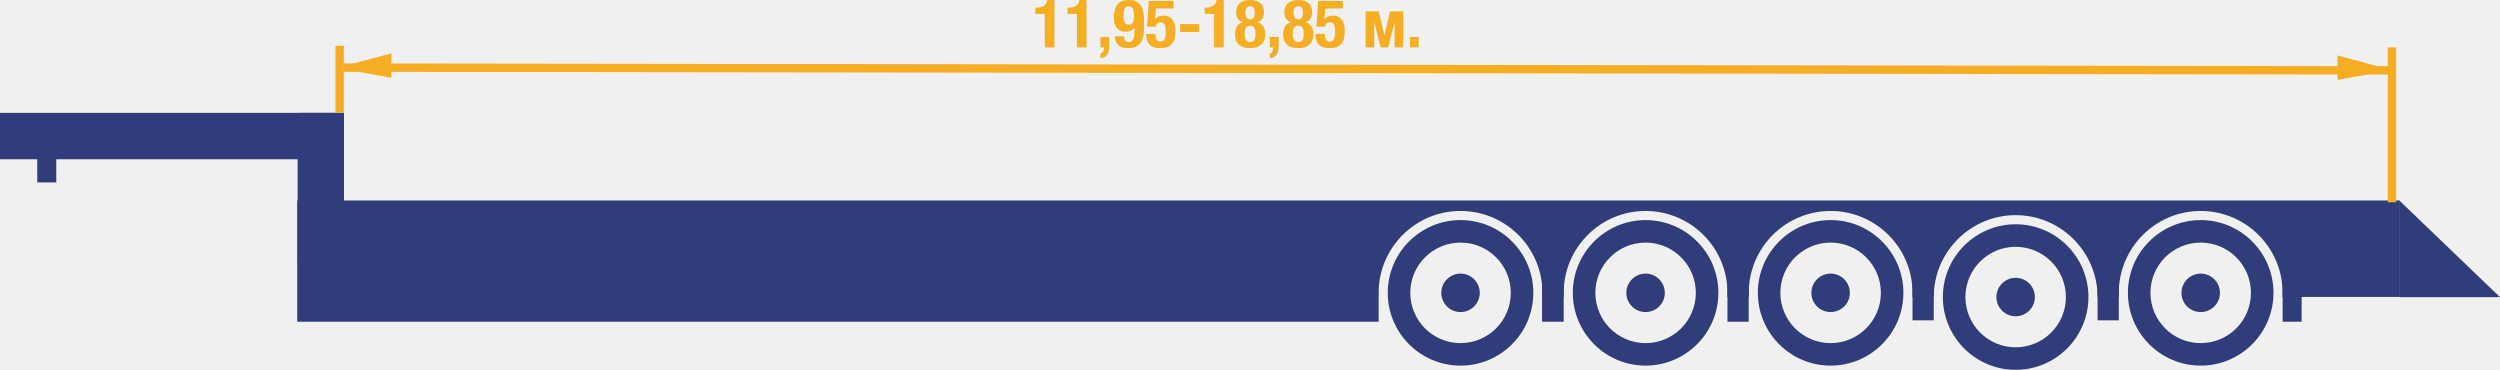
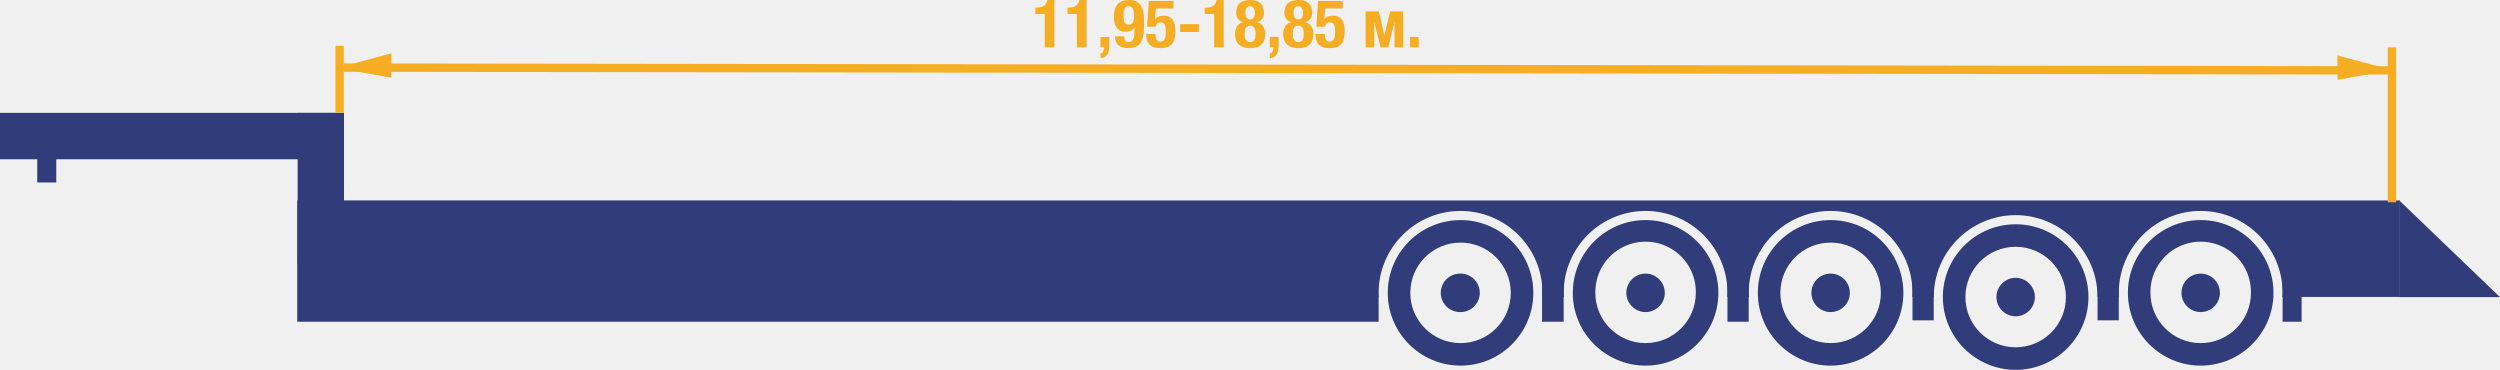
- <svg xmlns="http://www.w3.org/2000/svg" id="svg2" version="1.1" viewBox="0 0 298.855 44.211" height="44.211pt" width="298.855pt">
-   <defs id="defs4">
-     <g id="g6">
-       <symbol style="overflow:visible" id="glyph0-0" overflow="visible">
-         <path id="path9" d="m 3.531,-0.062 -3.062,0 0,-3.969 3.062,0 z m -3.125,-4.031 0,4.094 3.188,0 0,-4.094 z m 0,0" style="stroke:none" />
-       </symbol>
-       <symbol style="overflow:visible" id="glyph0-1" overflow="visible">
-         <path id="path12" d="m 1.453,0 1.156,0 0,-5.656 -0.844,0 C 1.703,-5.344 1.562,-5.113 1.344,-4.969 1.125,-4.82 0.82,-4.75 0.438,-4.75 l -0.109,0 0,0.75 1.125,0 z m 0,0" style="stroke:none" />
-       </symbol>
-       <symbol style="overflow:visible" id="glyph0-2" overflow="visible">
-         <path id="path15" d="m 2.609,-2.781 -2.25,0 0,0.938 2.25,0 z m 0,0" style="stroke:none" />
-       </symbol>
-       <symbol style="overflow:visible" id="glyph0-3" overflow="visible">
-         <path id="path18" d="m 1.266,-3.797 c 0,-0.156 0.004,-0.301 0.016,-0.438 C 1.289,-4.367 1.316,-4.488 1.359,-4.594 1.41,-4.695 1.477,-4.773 1.562,-4.828 1.645,-4.879 1.754,-4.906 1.891,-4.906 c 0.133,0 0.242,0.027 0.328,0.078 0.082,0.055 0.145,0.133 0.188,0.234 0.039,0.094 0.066,0.215 0.078,0.359 0.02,0.137 0.031,0.281 0.031,0.438 0,0.387 -0.047,0.664 -0.141,0.828 -0.094,0.168 -0.258,0.25 -0.484,0.25 -0.23,0 -0.391,-0.082 -0.484,-0.25 C 1.312,-3.133 1.266,-3.41 1.266,-3.797 Z m 0.094,2.484 -1.109,0 c 0,0.273 0.039,0.5 0.125,0.688 0.094,0.18 0.211,0.324 0.359,0.438 0.145,0.105 0.312,0.18 0.5,0.219 0.188,0.039 0.383,0.062 0.594,0.062 0.457,0 0.816,-0.086 1.078,-0.25 0.258,-0.176 0.445,-0.406 0.562,-0.688 0.125,-0.289 0.195,-0.625 0.219,-1 0.031,-0.375 0.047,-0.766 0.047,-1.172 0,-0.344 -0.023,-0.676 -0.062,-1 -0.043,-0.32 -0.125,-0.602 -0.25,-0.844 C 3.297,-5.098 3.113,-5.289 2.875,-5.438 2.645,-5.582 2.332,-5.656 1.938,-5.656 c -0.637,0 -1.102,0.172 -1.391,0.516 -0.293,0.344 -0.438,0.844 -0.438,1.5 0,0.262 0.023,0.5 0.078,0.719 C 0.238,-2.711 0.316,-2.531 0.422,-2.375 0.535,-2.219 0.68,-2.094 0.859,-2 1.035,-1.914 1.25,-1.875 1.5,-1.875 1.75,-1.875 1.961,-1.914 2.141,-2 2.328,-2.094 2.469,-2.211 2.562,-2.359 l 0.016,0 0,0.281 c 0,0.211 -0.012,0.402 -0.031,0.578 -0.012,0.18 -0.043,0.328 -0.094,0.453 -0.055,0.125 -0.125,0.227 -0.219,0.297 -0.086,0.074 -0.203,0.109 -0.359,0.109 -0.199,0 -0.336,-0.055 -0.406,-0.172 -0.074,-0.125 -0.109,-0.289 -0.109,-0.5 z m 0,0" style="stroke:none" />
-       </symbol>
-       <symbol style="overflow:visible" id="glyph0-4" overflow="visible">
-         <path id="path21" d="" style="stroke:none" />
-       </symbol>
-       <symbol style="overflow:visible" id="glyph0-5" overflow="visible">
-         <path id="path24" d="m 0.375,-4.297 1.562,0 0.672,2.875 0.672,-2.875 1.578,0 0,4.297 -1.031,0 0,-3.062 L 3.078,0 2.156,0 1.406,-3.062 1.406,0 0.375,0 Z m 0,0" style="stroke:none" />
-       </symbol>
-       <symbol style="overflow:visible" id="glyph0-6" overflow="visible">
-         <path id="path27" d="m 1.484,-1.25 -1.047,0 0,1.25 1.047,0 z m 0,0" style="stroke:none" />
-       </symbol>
-       <symbol style="overflow:visible" id="glyph0-7" overflow="visible">
-         <path id="path30" d="m 1.312,-1.766 c 0,-0.383 0.047,-0.656 0.141,-0.812 0.102,-0.164 0.27,-0.25 0.5,-0.25 0.219,0 0.375,0.086 0.469,0.25 0.102,0.156 0.156,0.43 0.156,0.812 0,0.168 -0.012,0.32 -0.031,0.453 C 2.535,-1.176 2.508,-1.055 2.469,-0.953 2.426,-0.859 2.363,-0.781 2.281,-0.719 2.195,-0.664 2.086,-0.641 1.953,-0.641 1.816,-0.641 1.707,-0.664 1.625,-0.719 1.539,-0.781 1.477,-0.859 1.438,-0.953 1.395,-1.055 1.363,-1.176 1.344,-1.312 1.32,-1.445 1.312,-1.598 1.312,-1.766 Z m 1.172,-2.453 1.109,0 c -0.012,-0.27 -0.062,-0.5 -0.156,-0.688 -0.086,-0.188 -0.199,-0.332 -0.344,-0.438 -0.137,-0.113 -0.305,-0.191 -0.5,-0.234 -0.188,-0.051 -0.383,-0.078 -0.578,-0.078 -0.469,0 -0.836,0.09 -1.094,0.266 -0.25,0.168 -0.438,0.398 -0.562,0.688 -0.117,0.293 -0.188,0.625 -0.219,1 -0.023,0.375 -0.031,0.766 -0.031,1.172 0,0.344 0.016,0.68 0.047,1 0.039,0.312 0.125,0.594 0.25,0.844 0.125,0.242 0.301,0.434 0.531,0.578 0.238,0.133 0.555,0.203 0.953,0.203 0.645,0 1.113,-0.164 1.406,-0.5 0.289,-0.344 0.438,-0.844 0.438,-1.5 0,-0.258 -0.027,-0.492 -0.078,-0.703 -0.055,-0.219 -0.137,-0.406 -0.25,-0.562 C 3.301,-3.336 3.16,-3.461 2.984,-3.547 2.805,-3.641 2.594,-3.688 2.344,-3.688 2.082,-3.688 1.863,-3.641 1.688,-3.547 1.508,-3.461 1.375,-3.344 1.281,-3.188 l -0.016,0 0,-0.281 c 0,-0.207 0.004,-0.398 0.016,-0.578 C 1.301,-4.223 1.336,-4.375 1.391,-4.5 c 0.051,-0.133 0.125,-0.234 0.219,-0.297 0.094,-0.07 0.211,-0.109 0.359,-0.109 0.188,0 0.316,0.059 0.391,0.172 0.082,0.117 0.125,0.289 0.125,0.516 z m 0,0" style="stroke:none" />
-       </symbol>
-       <symbol style="overflow:visible" id="glyph0-8" overflow="visible">
-         <path id="path33" d="m 1.484,-1.25 -1.047,0 0,1.25 0.406,0 0,0.109 c 0,0.145 -0.039,0.281 -0.109,0.406 -0.062,0.125 -0.164,0.195 -0.297,0.219 l 0,0.562 C 0.645,1.273 0.816,1.223 0.953,1.141 1.086,1.055 1.195,0.945 1.281,0.812 1.363,0.688 1.414,0.535 1.438,0.359 1.469,0.18 1.484,-0.004 1.484,-0.203 Z m 0,0" style="stroke:none" />
-       </symbol>
-       <symbol style="overflow:visible" id="glyph0-9" overflow="visible">
-         <path id="path36" d="m 3.406,-4.656 0,-0.891 -2.953,0 -0.219,3.078 1.031,0 c 0.02,-0.164 0.07,-0.289 0.156,-0.375 0.094,-0.094 0.223,-0.141 0.391,-0.141 0.133,0 0.242,0.023 0.328,0.062 0.082,0.031 0.148,0.094 0.203,0.188 0.051,0.086 0.086,0.203 0.109,0.359 0.02,0.156 0.031,0.352 0.031,0.578 0,0.375 -0.055,0.656 -0.156,0.844 C 2.223,-0.773 2.051,-0.688 1.812,-0.688 1.688,-0.688 1.586,-0.719 1.516,-0.781 1.441,-0.844 1.383,-0.922 1.344,-1.016 1.301,-1.109 1.273,-1.207 1.266,-1.312 1.254,-1.414 1.25,-1.516 1.25,-1.609 l -1.109,0 0,0.141 c 0,0.168 0.02,0.344 0.062,0.531 0.039,0.18 0.117,0.344 0.234,0.5 0.113,0.156 0.281,0.289 0.5,0.391 0.227,0.094 0.52,0.141 0.875,0.141 0.363,0 0.66,-0.047 0.891,-0.141 0.238,-0.094 0.426,-0.234 0.562,-0.422 C 3.398,-0.656 3.492,-0.875 3.547,-1.125 3.598,-1.383 3.625,-1.672 3.625,-1.984 c 0,-0.219 -0.023,-0.438 -0.062,-0.656 C 3.52,-2.859 3.445,-3.051 3.344,-3.219 3.238,-3.395 3.098,-3.535 2.922,-3.641 2.742,-3.742 2.52,-3.797 2.25,-3.797 2,-3.797 1.789,-3.758 1.625,-3.688 1.457,-3.625 1.316,-3.52 1.203,-3.375 l -0.016,0 0.125,-1.281 z m 0,0" style="stroke:none" />
-       </symbol>
-       <symbol style="overflow:visible" id="glyph0-10" overflow="visible">
-         <path id="path39" d="m 0.141,-2.641 c 0,0.5 0.023,0.93 0.078,1.281 0.062,0.344 0.16,0.625 0.297,0.844 0.133,0.219 0.316,0.375 0.547,0.469 0.227,0.094 0.516,0.141 0.859,0.141 0.414,0 0.742,-0.078 0.984,-0.234 C 3.145,-0.305 3.32,-0.531 3.438,-0.812 3.551,-1.094 3.625,-1.41 3.656,-1.766 3.688,-2.129 3.703,-2.508 3.703,-2.906 c 0,-0.5 -0.031,-0.926 -0.094,-1.281 C 3.555,-4.539 3.461,-4.828 3.328,-5.047 3.191,-5.266 3.008,-5.422 2.781,-5.516 2.551,-5.609 2.266,-5.656 1.922,-5.656 c -0.43,0 -0.762,0.086 -1,0.25 -0.23,0.168 -0.406,0.391 -0.531,0.672 -0.117,0.281 -0.188,0.605 -0.219,0.969 -0.023,0.355 -0.031,0.73 -0.031,1.125 z m 1.156,0.25 0,-0.625 c 0,-0.352 0.008,-0.648 0.031,-0.891 0.02,-0.25 0.051,-0.445 0.094,-0.594 0.039,-0.156 0.102,-0.258 0.188,-0.312 0.082,-0.062 0.188,-0.094 0.312,-0.094 0.125,0 0.223,0.027 0.297,0.078 0.082,0.043 0.145,0.133 0.188,0.266 0.051,0.125 0.086,0.305 0.109,0.531 0.02,0.219 0.031,0.512 0.031,0.875 l 0,0.609 c 0,0.367 -0.012,0.672 -0.031,0.922 -0.023,0.242 -0.055,0.434 -0.094,0.578 -0.043,0.148 -0.105,0.25 -0.188,0.312 -0.086,0.062 -0.188,0.094 -0.312,0.094 -0.125,0 -0.23,-0.02 -0.312,-0.062 C 1.535,-0.754 1.473,-0.844 1.422,-0.969 1.379,-1.102 1.348,-1.285 1.328,-1.516 c -0.023,-0.227 -0.031,-0.52 -0.031,-0.875 z m 0,0" style="stroke:none" />
-       </symbol>
-       <symbol style="overflow:visible" id="glyph0-11" overflow="visible">
-         <path id="path42" d="m 3.656,-5.547 -3.484,0 0,0.984 2.391,0 C 2.281,-4.176 2.035,-3.785 1.828,-3.391 1.629,-3.004 1.457,-2.613 1.312,-2.219 1.176,-1.832 1.066,-1.453 0.984,-1.078 0.898,-0.703 0.836,-0.344 0.797,0 L 2,0 c 0.051,-0.395 0.117,-0.801 0.203,-1.219 0.094,-0.414 0.207,-0.82 0.344,-1.219 0.145,-0.406 0.305,-0.797 0.484,-1.172 0.188,-0.375 0.395,-0.727 0.625,-1.062 z m 0,0" style="stroke:none" />
-       </symbol>
-       <symbol style="overflow:visible" id="glyph0-12" overflow="visible">
-         <path id="path45" d="m 1.266,-1.656 -1.109,0 0,0.031 c 0,0.543 0.133,0.965 0.406,1.266 C 0.832,-0.055 1.242,0.094 1.797,0.094 2.191,0.094 2.508,0.039 2.75,-0.062 3,-0.164 3.191,-0.301 3.328,-0.469 3.461,-0.633 3.555,-0.816 3.609,-1.016 3.66,-1.211 3.688,-1.41 3.688,-1.609 3.688,-1.961 3.609,-2.258 3.453,-2.5 3.297,-2.738 3.035,-2.883 2.672,-2.938 l 0,-0.016 c 0.27,-0.062 0.477,-0.203 0.625,-0.422 0.156,-0.219 0.234,-0.492 0.234,-0.828 0,-0.5 -0.141,-0.863 -0.422,-1.094 C 2.828,-5.535 2.426,-5.656 1.906,-5.656 c -0.543,0 -0.961,0.137 -1.25,0.406 -0.281,0.273 -0.422,0.695 -0.422,1.266 l 1.062,0 c 0,-0.133 0.004,-0.258 0.016,-0.375 0.02,-0.113 0.051,-0.211 0.094,-0.297 0.039,-0.082 0.098,-0.145 0.172,-0.188 0.082,-0.039 0.18,-0.062 0.297,-0.062 0.188,0 0.328,0.059 0.422,0.172 0.094,0.105 0.141,0.293 0.141,0.562 0,0.125 -0.016,0.242 -0.047,0.344 -0.023,0.105 -0.059,0.199 -0.109,0.281 -0.055,0.086 -0.121,0.152 -0.203,0.203 -0.086,0.055 -0.184,0.078 -0.297,0.078 l -0.375,0 0,0.75 0.375,0 c 0.164,0 0.297,0.027 0.391,0.078 0.094,0.055 0.164,0.125 0.219,0.219 0.051,0.086 0.086,0.184 0.109,0.297 0.02,0.117 0.031,0.242 0.031,0.375 0,0.117 -0.012,0.23 -0.031,0.344 -0.012,0.117 -0.039,0.215 -0.078,0.297 -0.043,0.086 -0.105,0.152 -0.188,0.203 -0.086,0.043 -0.199,0.062 -0.344,0.062 -0.25,0 -0.418,-0.082 -0.5,-0.25 -0.086,-0.176 -0.125,-0.43 -0.125,-0.766 z m 0,0" style="stroke:none" />
-       </symbol>
-       <symbol style="overflow:visible" id="glyph0-13" overflow="visible">
-         <path id="path48" d="m 0.109,-2.125 0,0.953 2.016,0 0,1.172 1.062,0 0,-1.172 0.547,0 0,-0.906 -0.547,0 0,-3.578 -1.203,0 z M 2.125,-4.219 l 0,2.141 -1.109,0 1.094,-2.141 z m 0,0" style="stroke:none" />
-       </symbol>
-     </g>
-   </defs>
-   <path style="fill:#ffffff;fill-opacity:1;fill-rule:nonzero;stroke:none" d="m 44.969,32.43 c 0.617,0 1.113,-0.117 1.113,0.5 0,0.613 -0.496,0.5 -1.113,0.5 l -2.148,0 c -0.613,0 -1.113,0.113 -1.113,-0.5 0,-0.617 0.5,-0.5 1.113,-0.5 z m 0,0" id="path405" />
-   <path style="fill:#ffffff;fill-opacity:1;fill-rule:nonzero;stroke:none" d="m 283.937,25.43 c 0.613,0 1.113,0.383 1.113,1 0,0.613 -0.5,1 -1.113,1 l -2.148,0 c -0.617,0 -1.113,-0.387 -1.113,-1 0,-0.617 0.496,-1 1.113,-1 z m 0,0" id="path407" />
-   <path style="fill:#303d7a;fill-opacity:1;fill-rule:nonzero;stroke:none" d="m 41.121,31.523 -5.543,0 0,-18.031 5.543,0 z m 0,0" id="path409" />
-   <path style="fill:#303d7a;fill-opacity:1;fill-rule:nonzero;stroke:none" d="m 41.121,19.039 -41.121,0 0,-5.547 41.121,0 z m 0,0" id="path411" />
-   <path style="fill:#303d7a;fill-opacity:1;fill-rule:nonzero;stroke:none" d="m 6.727,21.809 -2.273,0 0,-5.543 2.273,0 z m 0,0" id="path413" />
-   <path style="fill:#303d7a;fill-opacity:1;fill-rule:nonzero;stroke:none" d="m 263.074,41.016 c -3.316,0 -6.004,-2.691 -6.004,-6.008 0,-3.316 2.688,-6.008 6.004,-6.008 3.32,0 6.008,2.691 6.008,6.008 0,3.316 -2.687,6.008 -6.008,6.008 m 0,-14.707 c -4.797,0 -8.699,3.898 -8.699,8.699 0,4.797 3.902,8.699 8.699,8.699 4.797,0 8.703,-3.902 8.703,-8.699 0,-4.801 -3.902,-8.699 -8.703,-8.699" id="path423" />
-   <path style="fill:#303d7a;fill-opacity:1;fill-rule:nonzero;stroke:none" d="m 264.832,35.008 c 0,0.969 -0.789,1.754 -1.758,1.754 -0.969,0 -1.754,-0.785 -1.754,-1.754 0,-0.969 0.785,-1.754 1.754,-1.754 0.969,0 1.758,0.785 1.758,1.754" id="path425" />
-   <path style="fill:#303d7a;fill-opacity:1;fill-rule:nonzero;stroke:none" d="m 263.074,37.305 c -1.266,0 -2.297,-1.027 -2.297,-2.297 0,-1.266 1.031,-2.301 2.297,-2.301 1.27,0 2.301,1.035 2.301,2.301 0,1.27 -1.031,2.297 -2.301,2.297" id="path427" />
-   <path style="fill:#303d7a;fill-opacity:1;fill-rule:nonzero;stroke:none" d="m 240.957,41.516 c -3.32,0 -6.008,-2.688 -6.008,-6.004 0,-3.316 2.687,-6.008 6.008,-6.008 3.316,0 6.004,2.691 6.004,6.008 0,3.316 -2.688,6.004 -6.004,6.004 m 0,-14.707 c -4.801,0 -8.703,3.902 -8.703,8.703 0,4.797 3.902,8.699 8.703,8.699 4.797,0 8.699,-3.902 8.699,-8.699 0,-4.801 -3.902,-8.703 -8.699,-8.703" id="path429" />
-   <path style="fill:#303d7a;fill-opacity:1;fill-rule:nonzero;stroke:none" d="m 242.711,35.512 c 0,0.969 -0.785,1.754 -1.754,1.754 -0.969,0 -1.758,-0.785 -1.758,-1.754 0,-0.969 0.789,-1.754 1.758,-1.754 0.969,0 1.754,0.785 1.754,1.754" id="path431" />
-   <path style="fill:#303d7a;fill-opacity:1;fill-rule:nonzero;stroke:none" d="m 240.957,37.809 c -1.27,0 -2.301,-1.031 -2.301,-2.297 0,-1.27 1.031,-2.301 2.301,-2.301 1.266,0 2.297,1.031 2.297,2.301 0,1.266 -1.031,2.297 -2.297,2.297" id="path433" />
-   <path style="fill:#303d7a;fill-opacity:1;fill-rule:nonzero;stroke:none" d="m 218.836,41.016 c -3.316,0 -6.008,-2.691 -6.008,-6.008 0,-3.316 2.691,-6.008 6.008,-6.008 3.316,0 6.008,2.691 6.008,6.008 0,3.316 -2.691,6.008 -6.008,6.008 m 0,-14.707 c -4.797,0 -8.699,3.898 -8.699,8.699 0,4.797 3.902,8.699 8.699,8.699 4.797,0 8.699,-3.902 8.699,-8.699 0,-4.801 -3.902,-8.699 -8.699,-8.699" id="path435" />
-   <path style="fill:#303d7a;fill-opacity:1;fill-rule:nonzero;stroke:none" d="m 220.59,35.008 c 0,0.969 -0.785,1.754 -1.754,1.754 -0.969,0 -1.754,-0.785 -1.754,-1.754 0,-0.969 0.785,-1.754 1.754,-1.754 0.969,0 1.754,0.785 1.754,1.754" id="path437" />
-   <path style="fill:#303d7a;fill-opacity:1;fill-rule:nonzero;stroke:none" d="m 218.836,37.305 c -1.27,0 -2.301,-1.027 -2.301,-2.297 0,-1.266 1.031,-2.301 2.301,-2.301 1.27,0 2.301,1.035 2.301,2.301 0,1.27 -1.031,2.297 -2.301,2.297" id="path439" />
-   <path style="fill:#303d7a;fill-opacity:1;fill-rule:nonzero;stroke:none" d="m 209.043,38.461 -2.539,0 0,-5.543 2.539,0 z m 0,0" id="path441" />
-   <path style="fill:#303d7a;fill-opacity:1;fill-rule:nonzero;stroke:none" d="m 196.715,41.016 c -3.316,0 -6.004,-2.691 -6.004,-6.008 0,-3.316 2.688,-6.008 6.004,-6.008 3.316,0 6.008,2.691 6.008,6.008 0,3.316 -2.691,6.008 -6.008,6.008 m 0,-14.707 c -4.797,0 -8.699,3.898 -8.699,8.699 0,4.797 3.902,8.699 8.699,8.699 4.797,0 8.703,-3.902 8.703,-8.699 0,-4.801 -3.902,-8.699 -8.703,-8.699" id="path443" />
-   <path style="fill:#303d7a;fill-opacity:1;fill-rule:nonzero;stroke:none" d="m 198.473,35.008 c 0,0.969 -0.789,1.754 -1.758,1.754 -0.969,0 -1.754,-0.785 -1.754,-1.754 0,-0.969 0.785,-1.754 1.754,-1.754 0.969,0 1.758,0.785 1.758,1.754" id="path445" />
-   <path style="fill:#303d7a;fill-opacity:1;fill-rule:nonzero;stroke:none" d="m 196.715,37.305 c -1.266,0 -2.301,-1.027 -2.301,-2.297 0,-1.266 1.035,-2.301 2.301,-2.301 1.27,0 2.301,1.035 2.301,2.301 0,1.27 -1.031,2.297 -2.301,2.297" id="path447" />
-   <path style="fill:#303d7a;fill-opacity:1;fill-rule:nonzero;stroke:none" d="m 186.926,38.461 -2.586,0 0,-5.543 2.586,0 z m 0,0" id="path449" />
-   <path style="fill:#303d7a;fill-opacity:1;fill-rule:nonzero;stroke:none" d="m 174.598,41.016 c -3.32,0 -6.008,-2.691 -6.008,-6.008 0,-3.316 2.688,-6.008 6.008,-6.008 3.316,0 6.004,2.691 6.004,6.008 0,3.316 -2.687,6.008 -6.004,6.008 m 0,-14.707 c -4.801,0 -8.703,3.898 -8.703,8.699 0,4.797 3.902,8.699 8.703,8.699 4.797,0 8.699,-3.902 8.699,-8.699 0,-4.801 -3.902,-8.699 -8.699,-8.699" id="path451" />
-   <path style="fill:#303d7a;fill-opacity:1;fill-rule:nonzero;stroke:none" d="m 176.352,35.008 c 0,0.969 -0.785,1.754 -1.754,1.754 -0.969,0 -1.758,-0.785 -1.758,-1.754 0,-0.969 0.789,-1.754 1.758,-1.754 0.969,0 1.754,0.785 1.754,1.754" id="path453" />
-   <path style="fill:#303d7a;fill-opacity:1;fill-rule:nonzero;stroke:none" d="m 174.598,37.305 c -1.27,0 -2.301,-1.027 -2.301,-2.297 0,-1.266 1.031,-2.301 2.301,-2.301 1.266,0 2.297,1.035 2.297,2.301 0,1.27 -1.031,2.297 -2.297,2.297" id="path455" />
-   <path style="fill:#303d7a;fill-opacity:1;fill-rule:nonzero;stroke:none" d="m 35.531,23.961 0,14.5 129.273,0 0,-2.965 0.027,0 c -0.012,-0.164 -0.027,-0.324 -0.027,-0.488 0,-5.398 4.391,-9.789 9.789,-9.789 5.402,0 9.793,4.391 9.793,9.789 0,0.164 -0.016,0.324 -0.027,0.488 l 2.59,0 c -0.008,-0.164 -0.023,-0.324 -0.023,-0.488 0,-5.398 4.391,-9.789 9.789,-9.789 5.398,0 9.793,4.391 9.793,9.789 0,0.164 -0.019,0.324 -0.027,0.488 l 2.59,0 c -0.008,-0.164 -0.023,-0.324 -0.023,-0.488 0,-5.398 4.391,-9.789 9.789,-9.789 5.398,0 9.789,4.391 9.789,9.789 0,0.164 -0.016,0.324 -0.023,0.488 l 2.562,0 c 0.012,-5.391 4.398,-9.777 9.793,-9.777 5.391,0 9.781,4.387 9.789,9.777 l 2.562,0 c -0.008,-0.164 -0.023,-0.324 -0.023,-0.488 0,-5.398 4.391,-9.789 9.789,-9.789 5.398,0 9.793,4.391 9.793,9.789 0,0.164 -0.019,0.324 -0.027,0.488 l 14.031,0 0,-11.535 z m 0,0" id="path457" />
-   <path style="fill:#303d7a;fill-opacity:1;fill-rule:nonzero;stroke:none" d="m 275.141,38.461 -2.273,0 0,-5.543 2.273,0 z m 0,0" id="path459" />
-   <path style="fill:#303d7a;fill-opacity:1;fill-rule:nonzero;stroke:none" d="m 231.164,38.293 -2.539,0 0,-5.543 2.539,0 z m 0,0" id="path461" />
-   <path style="fill:#303d7a;fill-opacity:1;fill-rule:nonzero;stroke:none" d="m 253.285,38.293 -2.539,0 0,-5.543 2.539,0 z m 0,0" id="path463" />
-   <path style="fill:#303d7a;fill-opacity:1;fill-rule:nonzero;stroke:none" d="m 298.855,35.523 -12.039,0 0,-11.562 z m 0,0" id="path465" />
-   <path style="fill:#f5ae23;fill-opacity:1;fill-rule:nonzero;stroke:none" d="m 41.098,13.461 -1,0 0,-7.992 1,0 z m 0,0" id="path1363" />
-   <path style="fill:#f5ae23;fill-opacity:1;fill-rule:nonzero;stroke:none" d="m 286.441,24.184 -1,0 0,-18.52 1,0 z m 0,0" id="path1365" />
-   <path style="fill:#f5ae23;fill-opacity:1;fill-rule:nonzero;stroke:none" d="M 285.941,8.914 41.082,8.582 l 0,-1 244.859,0.332 z m 0,0" id="path1367" />
-   <path style="fill:#f5ae23;fill-opacity:1;fill-rule:nonzero;stroke:none" d="M 46.777,9.293 40.273,8.125 46.797,6.371 Z m 0,0" id="path1369" />
-   <path style="fill:#f5ae23;fill-opacity:1;fill-rule:nonzero;stroke:none" d="M 279.437,9.543 285.941,8.375 279.418,6.621 Z m 0,0" id="path1371" />
-   <path style="fill:#f5ae23;fill-opacity:1;fill-rule:nonzero;stroke:none" d="m 124.894,1.664 -1.125,0 0,-0.75 0.102,0 c 0.387,0 0.688,-0.074 0.91,-0.215 C 125,0.555 125.141,0.32 125.199,0 l 0.848,0 0,5.664 -1.152,0 z m 0,0" id="path1373" />
-   <path style="fill:#f5ae23;fill-opacity:1;fill-rule:nonzero;stroke:none" d="m 128.738,1.664 -1.129,0 0,-0.75 0.102,0 c 0.387,0 0.688,-0.074 0.91,-0.215 C 128.84,0.555 128.98,0.32 129.039,0 l 0.848,0 0,5.664 -1.148,0 z m 0,0" id="path1375" />
-   <path style="fill:#f5ae23;fill-opacity:1;fill-rule:nonzero;stroke:none" d="m 132.609,5.457 c 0,0.195 -0.016,0.387 -0.047,0.562 -0.027,0.18 -0.082,0.332 -0.164,0.465 -0.078,0.129 -0.188,0.238 -0.324,0.32 -0.133,0.082 -0.309,0.133 -0.523,0.156 l 0,-0.562 c 0.141,-0.023 0.246,-0.098 0.313,-0.223 0.07,-0.121 0.105,-0.258 0.105,-0.406 l 0,-0.105 -0.418,0 0,-1.246 1.059,0 z m 0,0" id="path1377" />
-   <path style="fill:#f5ae23;fill-opacity:1;fill-rule:nonzero;stroke:none" d="m 134.449,2.699 c 0.094,0.164 0.254,0.246 0.48,0.246 0.227,0 0.391,-0.082 0.488,-0.246 0.094,-0.168 0.141,-0.441 0.141,-0.824 0,-0.16 -0.008,-0.312 -0.023,-0.449 -0.016,-0.141 -0.047,-0.258 -0.09,-0.355 -0.047,-0.102 -0.109,-0.18 -0.191,-0.234 -0.086,-0.055 -0.191,-0.082 -0.324,-0.082 -0.141,0 -0.25,0.027 -0.332,0.082 -0.086,0.055 -0.148,0.133 -0.188,0.238 -0.043,0.102 -0.074,0.219 -0.086,0.355 -0.016,0.137 -0.019,0.285 -0.019,0.445 0,0.383 0.047,0.656 0.145,0.824 m 0.059,2.145 c 0.078,0.121 0.211,0.18 0.406,0.18 0.152,0 0.273,-0.035 0.367,-0.105 0.09,-0.074 0.16,-0.172 0.211,-0.301 0.051,-0.129 0.086,-0.281 0.102,-0.457 0.016,-0.176 0.023,-0.367 0.023,-0.574 l 0,-0.273 -0.016,0 c -0.098,0.145 -0.234,0.262 -0.414,0.348 -0.18,0.09 -0.395,0.133 -0.652,0.133 -0.25,0 -0.465,-0.043 -0.641,-0.133 -0.176,-0.086 -0.316,-0.211 -0.426,-0.367 -0.109,-0.16 -0.191,-0.344 -0.242,-0.559 -0.051,-0.219 -0.074,-0.453 -0.074,-0.711 0,-0.652 0.145,-1.156 0.438,-1.504 C 133.879,0.176 134.344,0 134.984,0 c 0.395,0 0.707,0.074 0.945,0.219 0.234,0.148 0.414,0.344 0.539,0.586 0.125,0.242 0.207,0.523 0.242,0.844 0.039,0.32 0.059,0.652 0.059,1 0,0.406 -0.012,0.797 -0.039,1.172 -0.023,0.379 -0.094,0.707 -0.215,0.996 -0.121,0.289 -0.309,0.516 -0.566,0.684 -0.262,0.168 -0.621,0.254 -1.086,0.254 -0.203,0 -0.398,-0.019 -0.586,-0.062 -0.191,-0.039 -0.355,-0.113 -0.5,-0.223 -0.145,-0.109 -0.262,-0.254 -0.348,-0.441 -0.09,-0.184 -0.137,-0.41 -0.141,-0.684 l 1.102,0 c 0,0.215 0.039,0.379 0.117,0.5" id="path1379" />
-   <path style="fill:#f5ae23;fill-opacity:1;fill-rule:nonzero;stroke:none" d="m 138.191,1.008 -0.121,1.289 0.019,0 c 0.105,-0.148 0.242,-0.258 0.414,-0.324 0.172,-0.066 0.379,-0.102 0.625,-0.102 0.27,0 0.496,0.055 0.676,0.156 0.18,0.105 0.32,0.242 0.422,0.414 0.105,0.172 0.18,0.363 0.223,0.578 0.043,0.219 0.062,0.438 0.062,0.66 0,0.316 -0.027,0.602 -0.078,0.855 -0.055,0.258 -0.148,0.477 -0.285,0.66 -0.137,0.188 -0.32,0.324 -0.555,0.418 -0.238,0.09 -0.535,0.141 -0.898,0.141 -0.355,0 -0.645,-0.051 -0.867,-0.145 -0.223,-0.098 -0.391,-0.223 -0.508,-0.379 -0.117,-0.16 -0.195,-0.328 -0.238,-0.512 -0.039,-0.188 -0.059,-0.359 -0.059,-0.52 l 0,-0.148 1.105,0 c 0,0.094 0.004,0.195 0.016,0.301 0.008,0.109 0.035,0.207 0.074,0.301 0.043,0.094 0.098,0.172 0.172,0.234 0.074,0.059 0.176,0.09 0.297,0.09 0.242,0 0.414,-0.09 0.516,-0.277 0.105,-0.184 0.156,-0.461 0.156,-0.828 0,-0.234 -0.012,-0.426 -0.031,-0.582 -0.019,-0.156 -0.059,-0.277 -0.109,-0.367 -0.051,-0.094 -0.117,-0.156 -0.203,-0.191 -0.086,-0.039 -0.191,-0.059 -0.32,-0.059 -0.164,0 -0.293,0.047 -0.379,0.141 -0.09,0.094 -0.144,0.219 -0.164,0.379 l -1.031,0 0.207,-3.078 2.953,0 0,0.895 z m 0,0" id="path1381" />
-   <path style="fill:#f5ae23;fill-opacity:1;fill-rule:nonzero;stroke:none" d="m 143.328,3.824 -2.258,0 0,-0.941 2.258,0 z m 0,0" id="path1383" />
-   <path style="fill:#f5ae23;fill-opacity:1;fill-rule:nonzero;stroke:none" d="m 145.137,1.664 -1.129,0 0,-0.75 0.105,0 c 0.383,0 0.684,-0.074 0.906,-0.215 C 145.242,0.555 145.379,0.32 145.441,0 l 0.848,0 0,5.664 -1.152,0 z m 0,0" id="path1385" />
-   <path style="fill:#f5ae23;fill-opacity:1;fill-rule:nonzero;stroke:none" d="m 149.031,2.129 c 0.102,0.129 0.238,0.191 0.41,0.191 0.168,0 0.305,-0.062 0.406,-0.191 0.102,-0.129 0.152,-0.328 0.152,-0.602 0,-0.516 -0.188,-0.773 -0.559,-0.773 -0.375,0 -0.563,0.258 -0.563,0.773 0,0.273 0.051,0.473 0.152,0.602 m -0.219,2.301 c 0.016,0.121 0.051,0.223 0.102,0.309 0.051,0.09 0.121,0.16 0.207,0.211 0.082,0.051 0.191,0.074 0.32,0.074 0.125,0 0.234,-0.023 0.316,-0.074 0.086,-0.051 0.156,-0.121 0.207,-0.211 0.051,-0.086 0.082,-0.188 0.102,-0.309 0.019,-0.121 0.031,-0.246 0.031,-0.379 0,-0.141 -0.012,-0.27 -0.031,-0.387 -0.019,-0.117 -0.051,-0.219 -0.102,-0.309 -0.051,-0.086 -0.121,-0.156 -0.207,-0.207 -0.082,-0.051 -0.191,-0.078 -0.316,-0.078 -0.129,0 -0.238,0.027 -0.32,0.078 -0.086,0.051 -0.156,0.121 -0.207,0.207 -0.051,0.09 -0.086,0.191 -0.102,0.309 -0.019,0.117 -0.027,0.246 -0.027,0.387 0,0.133 0.008,0.258 0.027,0.379 m -0.941,-1.285 c 0.16,-0.254 0.402,-0.414 0.719,-0.48 l 0,-0.016 c -0.152,-0.039 -0.281,-0.094 -0.387,-0.176 -0.102,-0.078 -0.188,-0.172 -0.25,-0.273 -0.066,-0.098 -0.109,-0.207 -0.137,-0.316 -0.027,-0.113 -0.039,-0.223 -0.039,-0.32 0,-0.555 0.145,-0.953 0.441,-1.199 0.297,-0.242 0.703,-0.363 1.223,-0.363 0.516,0 0.922,0.121 1.219,0.363 0.297,0.246 0.445,0.645 0.445,1.199 0,0.098 -0.016,0.207 -0.047,0.32 -0.027,0.109 -0.074,0.219 -0.141,0.316 -0.062,0.102 -0.145,0.195 -0.25,0.273 -0.105,0.082 -0.23,0.137 -0.379,0.176 l 0,0.016 c 0.32,0.066 0.559,0.227 0.719,0.48 0.16,0.254 0.238,0.562 0.238,0.922 0,0.164 -0.019,0.344 -0.059,0.543 -0.039,0.199 -0.125,0.379 -0.25,0.551 -0.129,0.172 -0.312,0.312 -0.551,0.426 -0.234,0.109 -0.555,0.168 -0.945,0.168 -0.398,0 -0.711,-0.059 -0.949,-0.168 -0.238,-0.113 -0.422,-0.254 -0.547,-0.426 -0.129,-0.172 -0.215,-0.352 -0.254,-0.551 -0.039,-0.199 -0.059,-0.379 -0.059,-0.543 0,-0.359 0.078,-0.668 0.238,-0.922" id="path1387" />
-   <path style="fill:#f5ae23;fill-opacity:1;fill-rule:nonzero;stroke:none" d="m 152.848,5.457 c 0,0.195 -0.016,0.387 -0.043,0.562 -0.031,0.18 -0.086,0.332 -0.164,0.465 -0.082,0.129 -0.191,0.238 -0.324,0.32 -0.137,0.082 -0.313,0.133 -0.523,0.156 l 0,-0.562 c 0.137,-0.023 0.242,-0.098 0.309,-0.223 0.07,-0.121 0.105,-0.258 0.105,-0.406 l 0,-0.105 -0.414,0 0,-1.246 1.055,0 z m 0,0" id="path1389" />
-   <path style="fill:#f5ae23;fill-opacity:1;fill-rule:nonzero;stroke:none" d="m 154.793,2.129 c 0.098,0.129 0.234,0.191 0.406,0.191 0.172,0 0.305,-0.062 0.41,-0.191 0.098,-0.129 0.148,-0.328 0.148,-0.602 0,-0.516 -0.184,-0.773 -0.559,-0.773 -0.375,0 -0.559,0.258 -0.559,0.773 0,0.273 0.051,0.473 0.152,0.602 m -0.223,2.301 c 0.019,0.121 0.055,0.223 0.105,0.309 0.051,0.09 0.117,0.16 0.203,0.211 0.086,0.051 0.191,0.074 0.32,0.074 0.129,0 0.234,-0.023 0.32,-0.074 0.086,-0.051 0.152,-0.121 0.203,-0.211 0.051,-0.086 0.086,-0.188 0.105,-0.309 0.016,-0.121 0.027,-0.246 0.027,-0.379 0,-0.141 -0.012,-0.27 -0.027,-0.387 -0.019,-0.117 -0.055,-0.219 -0.105,-0.309 -0.051,-0.086 -0.117,-0.156 -0.203,-0.207 -0.086,-0.051 -0.191,-0.078 -0.32,-0.078 -0.129,0 -0.234,0.027 -0.32,0.078 -0.086,0.051 -0.152,0.121 -0.203,0.207 -0.051,0.09 -0.086,0.191 -0.105,0.309 -0.019,0.117 -0.027,0.246 -0.027,0.387 0,0.133 0.008,0.258 0.027,0.379 m -0.937,-1.285 c 0.16,-0.254 0.398,-0.414 0.719,-0.48 l 0,-0.016 c -0.156,-0.039 -0.285,-0.094 -0.387,-0.176 -0.105,-0.078 -0.188,-0.172 -0.254,-0.273 -0.062,-0.098 -0.109,-0.207 -0.137,-0.316 -0.027,-0.113 -0.039,-0.223 -0.039,-0.32 0,-0.555 0.148,-0.953 0.445,-1.199 0.297,-0.242 0.703,-0.363 1.219,-0.363 0.516,0 0.926,0.121 1.219,0.363 0.297,0.246 0.445,0.645 0.445,1.199 0,0.098 -0.016,0.207 -0.043,0.32 -0.031,0.109 -0.078,0.219 -0.141,0.316 -0.062,0.102 -0.148,0.195 -0.254,0.273 -0.102,0.082 -0.23,0.137 -0.379,0.176 l 0,0.016 c 0.32,0.066 0.563,0.227 0.719,0.48 0.16,0.254 0.242,0.562 0.242,0.922 0,0.164 -0.019,0.344 -0.059,0.543 -0.043,0.199 -0.125,0.379 -0.254,0.551 -0.129,0.172 -0.312,0.312 -0.547,0.426 -0.238,0.109 -0.555,0.168 -0.949,0.168 -0.395,0 -0.711,-0.059 -0.949,-0.168 -0.234,-0.113 -0.418,-0.254 -0.547,-0.426 -0.129,-0.172 -0.211,-0.352 -0.25,-0.551 -0.043,-0.199 -0.062,-0.379 -0.062,-0.543 0,-0.359 0.082,-0.668 0.242,-0.922" id="path1391" />
-   <path style="fill:#f5ae23;fill-opacity:1;fill-rule:nonzero;stroke:none" d="m 158.43,1.008 -0.117,1.289 0.016,0 c 0.105,-0.148 0.242,-0.258 0.414,-0.324 0.172,-0.066 0.379,-0.102 0.625,-0.102 0.273,0 0.496,0.055 0.676,0.156 0.18,0.105 0.32,0.242 0.426,0.414 0.102,0.172 0.176,0.363 0.219,0.578 0.043,0.219 0.062,0.438 0.062,0.66 0,0.316 -0.027,0.602 -0.078,0.855 -0.055,0.258 -0.148,0.477 -0.285,0.66 -0.137,0.188 -0.32,0.324 -0.555,0.418 -0.234,0.09 -0.535,0.141 -0.898,0.141 -0.355,0 -0.645,-0.051 -0.867,-0.145 -0.219,-0.098 -0.391,-0.223 -0.508,-0.379 -0.117,-0.16 -0.195,-0.328 -0.234,-0.512 -0.043,-0.188 -0.062,-0.359 -0.062,-0.52 l 0,-0.148 1.105,0 c 0,0.094 0.004,0.195 0.016,0.301 0.012,0.109 0.035,0.207 0.078,0.301 0.039,0.094 0.094,0.172 0.172,0.234 0.074,0.059 0.172,0.09 0.293,0.09 0.242,0 0.414,-0.09 0.516,-0.277 0.105,-0.184 0.156,-0.461 0.156,-0.828 0,-0.234 -0.008,-0.426 -0.031,-0.582 -0.019,-0.156 -0.055,-0.277 -0.105,-0.367 -0.055,-0.094 -0.121,-0.156 -0.207,-0.191 -0.082,-0.039 -0.191,-0.059 -0.32,-0.059 -0.164,0 -0.289,0.047 -0.379,0.141 -0.086,0.094 -0.141,0.219 -0.164,0.379 l -1.031,0 0.207,-3.078 2.953,0 0,0.895 z m 0,0" id="path1393" />
-   <path style="fill:#f5ae23;fill-opacity:1;fill-rule:nonzero;stroke:none" d="m 163.246,1.359 1.578,0 0.672,2.883 0.672,-2.883 1.574,0 0,4.305 -1.031,0 0,-3.055 -0.762,3.055 -0.91,0 -0.762,-3.055 0,3.055 -1.031,0 z m 0,0" id="path1395" />
-   <path style="fill:#f5ae23;fill-opacity:1;fill-rule:nonzero;stroke:none" d="m 169.598,5.664 -1.055,0 0,-1.246 1.055,0 z m 0,0" id="path1397" />
+ <svg xmlns="http://www.w3.org/2000/svg" viewBox="0 0 298.855 44.211" height="58.948" width="398.474">
+   <path d="M44.969 32.43c.617 0 1.113-.117 1.113.5 0 .613-.496.5-1.113.5H42.82c-.613 0-1.113.113-1.113-.5 0-.617.5-.5 1.113-.5zm238.968-7c.614 0 1.114.383 1.114 1 0 .613-.5 1-1.114 1h-2.148c-.617 0-1.113-.387-1.113-1 0-.617.496-1 1.113-1zm0 0" fill="#fff" />
+   <path d="M41.121 31.523h-5.543v-18.03h5.543zm0 0" fill="#303d7a" />
+   <path d="M41.121 19.04H0v-5.548h41.121zm0 0" fill="#303d7a" />
+   <path d="M6.727 21.809H4.453v-5.543h2.274zm256.347 19.207a6.007 6.007 0 0 1-6.004-6.008 6.007 6.007 0 1 1 12.012 0 6.007 6.007 0 0 1-6.008 6.008m0-14.707c-4.797 0-8.7 3.898-8.7 8.699 0 4.797 3.903 8.699 8.7 8.699 4.797 0 8.703-3.902 8.703-8.7 0-4.8-3.902-8.698-8.703-8.698" fill="#303d7a" />
+   <path d="M264.832 35.008c0 .969-.79 1.754-1.758 1.754a1.754 1.754 0 1 1 0-3.508c.969 0 1.758.785 1.758 1.754" fill="#303d7a" />
+   <path d="M263.074 37.305a2.298 2.298 0 1 1 .003-4.596 2.298 2.298 0 0 1-.003 4.596m-22.117 4.211a6.004 6.004 0 0 1-6.008-6.004 6.007 6.007 0 1 1 6.008 6.004m0-14.707c-4.8 0-8.703 3.902-8.703 8.703 0 4.797 3.902 8.699 8.703 8.699 4.797 0 8.7-3.902 8.7-8.7 0-4.8-3.903-8.702-8.7-8.702" fill="#303d7a" />
+   <path d="M242.71 35.512c0 .968-.784 1.754-1.753 1.754a1.757 1.757 0 0 1-1.758-1.754c0-.969.79-1.754 1.758-1.754.969 0 1.754.785 1.754 1.754" fill="#303d7a" />
+   <path d="M240.957 37.809c-1.27 0-2.3-1.032-2.3-2.297 0-1.27 1.03-2.301 2.3-2.301a2.301 2.301 0 0 1 2.297 2.3 2.3 2.3 0 0 1-2.297 2.298m-22.121 3.207a6.01 6.01 0 0 1-6.008-6.008A6.01 6.01 0 0 1 218.836 29a6.01 6.01 0 0 1 6.008 6.008 6.01 6.01 0 0 1-6.008 6.008m0-14.707c-4.797 0-8.7 3.898-8.7 8.699 0 4.797 3.903 8.699 8.7 8.699 4.797 0 8.7-3.902 8.7-8.7 0-4.8-3.903-8.698-8.7-8.698" fill="#303d7a" />
+   <path d="M220.59 35.008a1.754 1.754 0 1 1-3.508 0 1.754 1.754 0 0 1 3.508 0" fill="#303d7a" />
+   <path d="M218.836 37.305a2.298 2.298 0 1 1 0-4.598c1.27 0 2.3 1.035 2.3 2.3a2.299 2.299 0 0 1-2.3 2.298m-9.793 1.155h-2.54v-5.542h2.54zm-12.328 2.556a6.007 6.007 0 0 1-6.004-6.008 6.007 6.007 0 1 1 12.012 0 6.01 6.01 0 0 1-6.008 6.008m0-14.707c-4.797 0-8.7 3.898-8.7 8.699 0 4.797 3.903 8.699 8.7 8.699 4.797 0 8.703-3.902 8.703-8.7 0-4.8-3.902-8.698-8.703-8.698" fill="#303d7a" />
+   <path d="M198.473 35.008c0 .969-.79 1.754-1.758 1.754a1.754 1.754 0 1 1 0-3.508c.969 0 1.758.785 1.758 1.754" fill="#303d7a" />
+   <path d="M196.715 37.305a2.301 2.301 0 0 1-2.301-2.297 2.307 2.307 0 0 1 2.3-2.301 2.305 2.305 0 0 1 2.302 2.3 2.299 2.299 0 0 1-2.301 2.298m-9.789 1.155h-2.586v-5.542h2.586zm-12.328 2.556a6.007 6.007 0 1 1 0-12.016 6.007 6.007 0 0 1 6.004 6.008 6.007 6.007 0 0 1-6.004 6.008m0-14.707c-4.801 0-8.704 3.898-8.704 8.699 0 4.797 3.903 8.699 8.704 8.699 4.796 0 8.699-3.902 8.699-8.7 0-4.8-3.903-8.698-8.7-8.698" fill="#303d7a" />
+   <path d="M176.352 35.008a1.757 1.757 0 0 1-3.512 0 1.757 1.757 0 0 1 3.512 0" fill="#303d7a" />
+   <path d="M174.598 37.305a2.3 2.3 0 1 1-.001-4.598 2.298 2.298 0 1 1 0 4.598" fill="#303d7a" />
+   <path d="M35.531 23.96v14.5h129.274v-2.964h.027c-.012-.164-.027-.324-.027-.488 0-5.399 4.39-9.79 9.789-9.79 5.402 0 9.793 4.391 9.793 9.79 0 .164-.016.324-.028.488h2.59c-.008-.164-.023-.324-.023-.488 0-5.399 4.39-9.79 9.789-9.79 5.398 0 9.793 4.391 9.793 9.79 0 .164-.02.324-.028.488h2.59c-.008-.164-.023-.324-.023-.488 0-5.399 4.39-9.79 9.789-9.79 5.398 0 9.789 4.391 9.789 9.79 0 .164-.016.324-.023.488h2.562c.012-5.39 4.399-9.777 9.793-9.777 5.39 0 9.781 4.386 9.79 9.777h2.562c-.008-.164-.024-.324-.024-.488 0-5.399 4.39-9.79 9.79-9.79 5.398 0 9.792 4.391 9.792 9.79 0 .164-.02.324-.027.488h14.031V23.961zm0 0" fill="#303d7a" />
+   <path d="M275.14 38.46h-2.273v-5.542h2.274zm-43.976-.167h-2.539V32.75h2.539zm22.121 0h-2.539V32.75h2.54zm45.57-2.77h-12.039V23.961zm0 0" fill="#303d7a" />
+   <path d="M41.098 13.46h-1V5.47h1zm245.343 10.724h-1V5.664h1zm0 0" fill="#f5ae23" />
+   <path d="M285.941 8.914L41.082 8.582v-1l244.86.332zm0 0" fill="#f5ae23" />
+   <path d="M46.777 9.293l-6.504-1.168 6.524-1.754zm232.66.25l6.504-1.168-6.523-1.754zM124.894 1.664h-1.125v-.75h.102c.387 0 .688-.074.91-.215.219-.144.36-.379.418-.699h.848v5.664h-1.153zm3.844 0h-1.129v-.75h.102c.387 0 .687-.074.91-.215.219-.144.36-.379.418-.699h.848v5.664h-1.149zm3.872 3.793c0 .195-.016.387-.048.563a1.2 1.2 0 0 1-.164.464.943.943 0 0 1-.324.32 1.256 1.256 0 0 1-.523.157v-.563a.414.414 0 0 0 .312-.222.798.798 0 0 0 .106-.406v-.106h-.418V4.418h1.058zm1.84-2.757c.093.163.253.245.48.245.226 0 .39-.082.488-.246.094-.168.14-.441.14-.824 0-.16-.007-.313-.023-.45a1.212 1.212 0 0 0-.09-.355.547.547 0 0 0-.191-.234.587.587 0 0 0-.324-.082c-.14 0-.25.027-.332.082a.462.462 0 0 0-.188.238 1.156 1.156 0 0 0-.086.356c-.015.136-.02.285-.02.445 0 .383.048.656.145.824m.059 2.145c.078.12.21.18.406.18a.594.594 0 0 0 .367-.106.72.72 0 0 0 .211-.3c.051-.13.086-.282.102-.458a6.77 6.77 0 0 0 .023-.574v-.273h-.015a1.016 1.016 0 0 1-.414.347 1.44 1.44 0 0 1-.653.133 1.4 1.4 0 0 1-.64-.133 1.108 1.108 0 0 1-.426-.367 1.648 1.648 0 0 1-.242-.559 3.127 3.127 0 0 1-.075-.71c0-.653.145-1.157.438-1.504.289-.344.754-.52 1.394-.52.395 0 .708.074.946.219.234.148.414.344.539.586.125.242.207.523.242.843.04.32.059.653.059 1 0 .407-.012.797-.04 1.172a3.037 3.037 0 0 1-.214.996 1.47 1.47 0 0 1-.567.684c-.261.168-.62.254-1.086.254-.203 0-.398-.02-.586-.063a1.214 1.214 0 0 1-.5-.222 1.132 1.132 0 0 1-.347-.442 1.598 1.598 0 0 1-.14-.683h1.1c0 .215.04.379.118.5m3.683-3.836l-.12 1.289h.019a.893.893 0 0 1 .414-.324 1.73 1.73 0 0 1 .625-.102c.27 0 .496.055.676.156.18.106.32.243.421.414.106.172.18.364.223.579.043.218.063.437.063.66 0 .316-.028.601-.078.855a1.663 1.663 0 0 1-.286.66c-.136.188-.32.325-.554.418a2.55 2.55 0 0 1-.899.14c-.355 0-.644-.05-.867-.144a1.233 1.233 0 0 1-.508-.379 1.39 1.39 0 0 1-.238-.511 2.547 2.547 0 0 1-.059-.52v-.148h1.106c0 .093.004.195.015.3.008.11.036.208.075.301a.654.654 0 0 0 .171.235c.075.058.176.09.297.09.243 0 .414-.09.516-.278.105-.183.156-.46.156-.828 0-.234-.011-.426-.031-.582a.998.998 0 0 0-.11-.367.401.401 0 0 0-.202-.192.769.769 0 0 0-.32-.058c-.165 0-.294.047-.38.14a.64.64 0 0 0-.164.38h-1.03l.206-3.079h2.953v.895zm5.137 2.816h-2.258v-.941h2.258zm1.809-2.16h-1.13v-.75h.106c.383 0 .684-.074.906-.215.223-.144.36-.379.422-.699h.848v5.664h-1.152zm3.894.465a.493.493 0 0 0 .41.191.491.491 0 0 0 .407-.191c.101-.129.152-.328.152-.602 0-.515-.188-.773-.559-.773-.375 0-.562.258-.562.773 0 .274.05.473.152.602m-.219 2.3a.81.81 0 0 0 .102.31c.05.09.121.16.207.21a.604.604 0 0 0 .32.074.602.602 0 0 0 .317-.074.565.565 0 0 0 .207-.21.87.87 0 0 0 .101-.31 2.365 2.365 0 0 0 0-.765.926.926 0 0 0-.101-.309.585.585 0 0 0-.207-.207.602.602 0 0 0-.317-.078.607.607 0 0 0-.32.078.585.585 0 0 0-.207.207.846.846 0 0 0-.102.31 2.3 2.3 0 0 0-.027.386c0 .133.008.258.027.379m-.941-1.285c.16-.254.402-.415.719-.48v-.017a1.037 1.037 0 0 1-.387-.175 1.032 1.032 0 0 1-.25-.274.986.986 0 0 1-.137-.316 1.38 1.38 0 0 1-.039-.32c0-.555.145-.954.442-1.2.297-.242.703-.363 1.222-.363.516 0 .922.121 1.22.363.296.246.444.645.444 1.2 0 .097-.015.207-.047.32a.994.994 0 0 1-.14.316.971.971 0 0 1-.25.274c-.106.082-.23.136-.38.175v.016c.321.066.56.227.72.48.16.254.238.563.238.922 0 .164-.02.344-.059.543-.039.2-.125.38-.25.551a1.444 1.444 0 0 1-.55.426c-.235.11-.555.168-.946.168-.398 0-.71-.059-.949-.168a1.4 1.4 0 0 1-.547-.426 1.335 1.335 0 0 1-.254-.55 2.83 2.83 0 0 1-.058-.544c0-.359.078-.668.238-.921m4.977 2.312c0 .195-.016.387-.043.563-.032.18-.086.332-.164.464a1.016 1.016 0 0 1-.325.32 1.294 1.294 0 0 1-.523.157v-.563a.414.414 0 0 0 .308-.222.798.798 0 0 0 .106-.406v-.106h-.414V4.418h1.055zm1.945-3.328a.481.481 0 0 0 .406.191.498.498 0 0 0 .41-.191c.098-.129.149-.328.149-.602 0-.515-.184-.773-.559-.773-.375 0-.558.258-.558.773 0 .274.05.473.152.602m-.223 2.3a.87.87 0 0 0 .106.31c.05.09.117.16.203.21a.614.614 0 0 0 .32.074.617.617 0 0 0 .32-.074.556.556 0 0 0 .204-.21.871.871 0 0 0 .105-.31 2.837 2.837 0 0 0 0-.765.929.929 0 0 0-.105-.309.574.574 0 0 0-.204-.207.617.617 0 0 0-.32-.078.617.617 0 0 0-.32.078.574.574 0 0 0-.203.207.929.929 0 0 0-.106.31 2.3 2.3 0 0 0-.027.386c0 .133.008.258.027.379m-.937-1.285c.16-.254.398-.415.719-.48v-.017a.983.983 0 0 1-.387-.175 1.049 1.049 0 0 1-.39-.59 1.38 1.38 0 0 1-.04-.32c0-.555.149-.954.445-1.2.297-.242.704-.363 1.22-.363.515 0 .925.121 1.218.363.297.246.445.645.445 1.2a1.203 1.203 0 0 1-.184.637.987.987 0 0 1-.253.273 1 1 0 0 1-.38.175v.016c.321.066.563.227.72.48.16.254.242.563.242.922 0 .164-.02.344-.059.543-.043.2-.125.38-.254.551a1.46 1.46 0 0 1-.547.426c-.238.11-.554.168-.949.168-.394 0-.71-.059-.95-.168a1.46 1.46 0 0 1-.546-.426 1.327 1.327 0 0 1-.25-.55 2.573 2.573 0 0 1-.062-.544c0-.359.082-.668.242-.921m4.797-2.137l-.118 1.289h.016a.893.893 0 0 1 .414-.324 1.73 1.73 0 0 1 .625-.102c.274 0 .496.055.676.156.18.106.32.243.426.414.101.172.175.364.218.579.043.218.063.437.063.66 0 .316-.027.601-.078.855a1.663 1.663 0 0 1-.285.66c-.137.188-.32.325-.555.418-.234.09-.535.14-.898.14-.356 0-.645-.05-.868-.144a1.26 1.26 0 0 1-.507-.379 1.322 1.322 0 0 1-.235-.511 2.317 2.317 0 0 1-.062-.52v-.148h1.105c0 .093.004.195.016.3a.92.92 0 0 0 .078.301.577.577 0 0 0 .172.235.46.46 0 0 0 .293.09c.242 0 .414-.09.515-.278.106-.183.157-.46.157-.828 0-.234-.008-.426-.032-.582a1.003 1.003 0 0 0-.105-.367.424.424 0 0 0-.207-.192.756.756 0 0 0-.32-.058.498.498 0 0 0-.38.14.692.692 0 0 0-.163.38h-1.032l.207-3.079h2.953v.895zm4.816.352h1.578l.672 2.882.672-2.883h1.574v4.305h-1.031V2.61l-.762 3.055h-.91l-.762-3.055v3.055h-1.03zm6.352 4.304h-1.055V4.418h1.055zm0 0" fill="#f5ae23" />
</svg>
